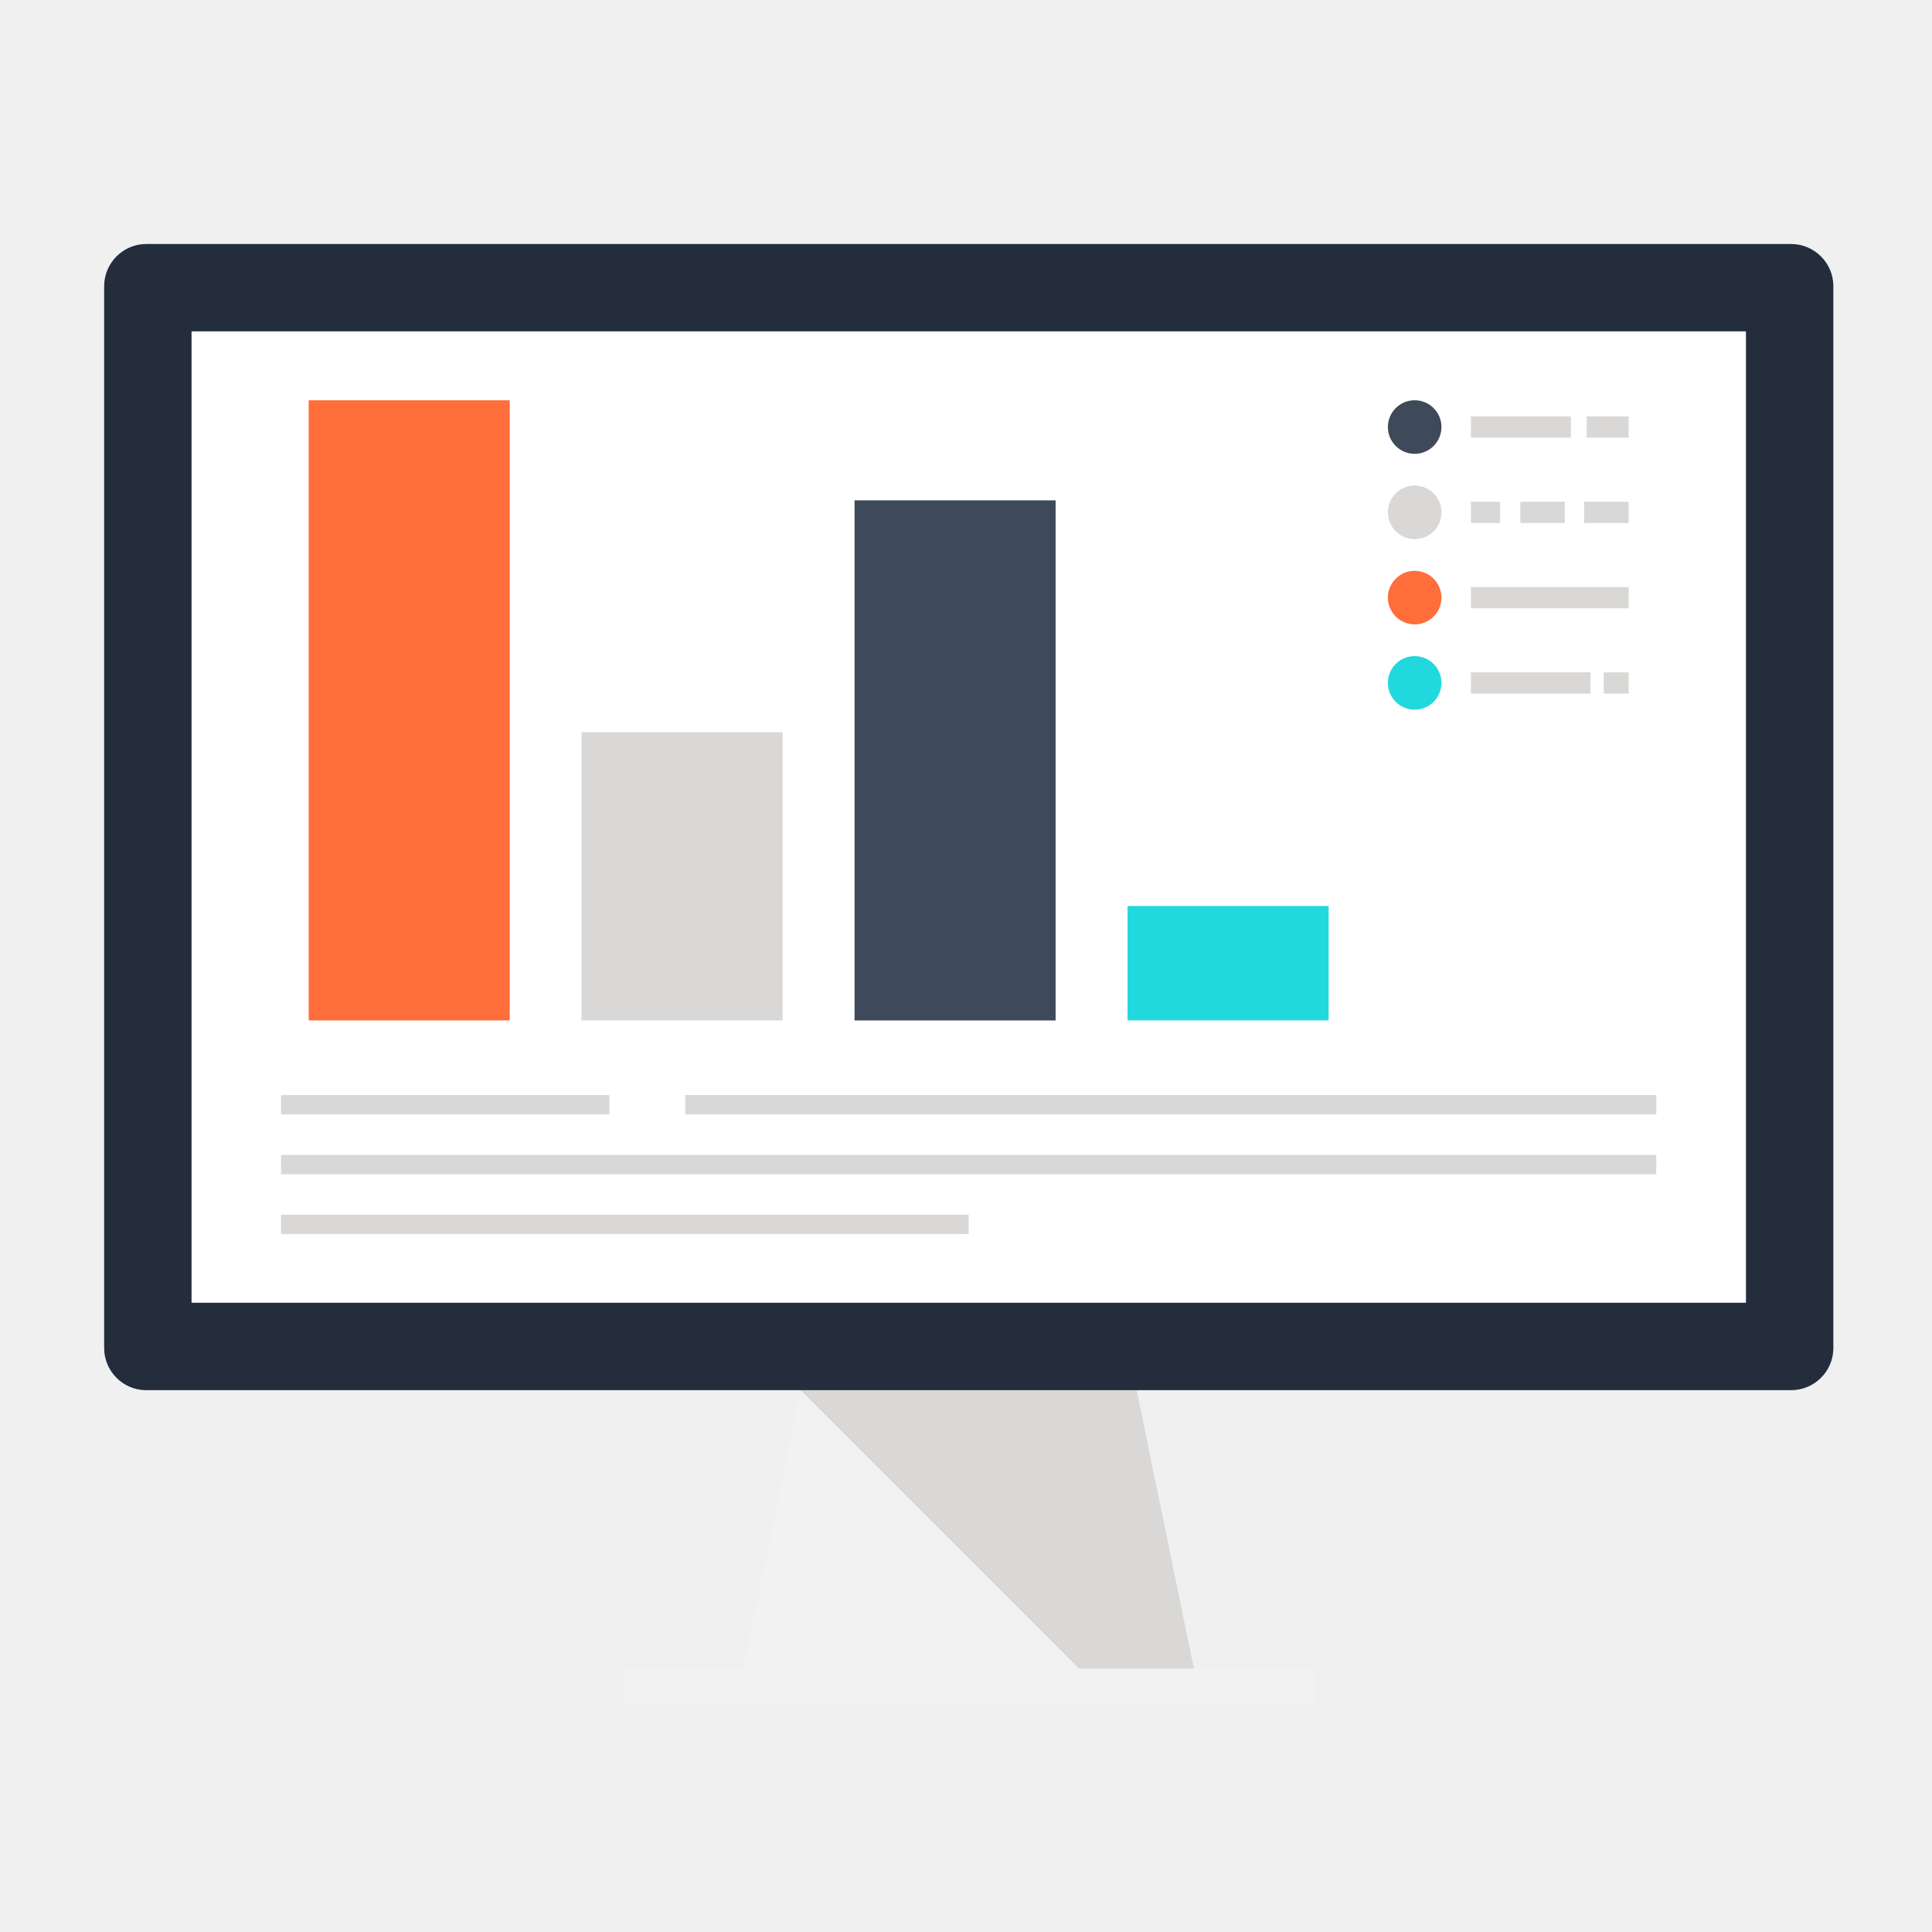
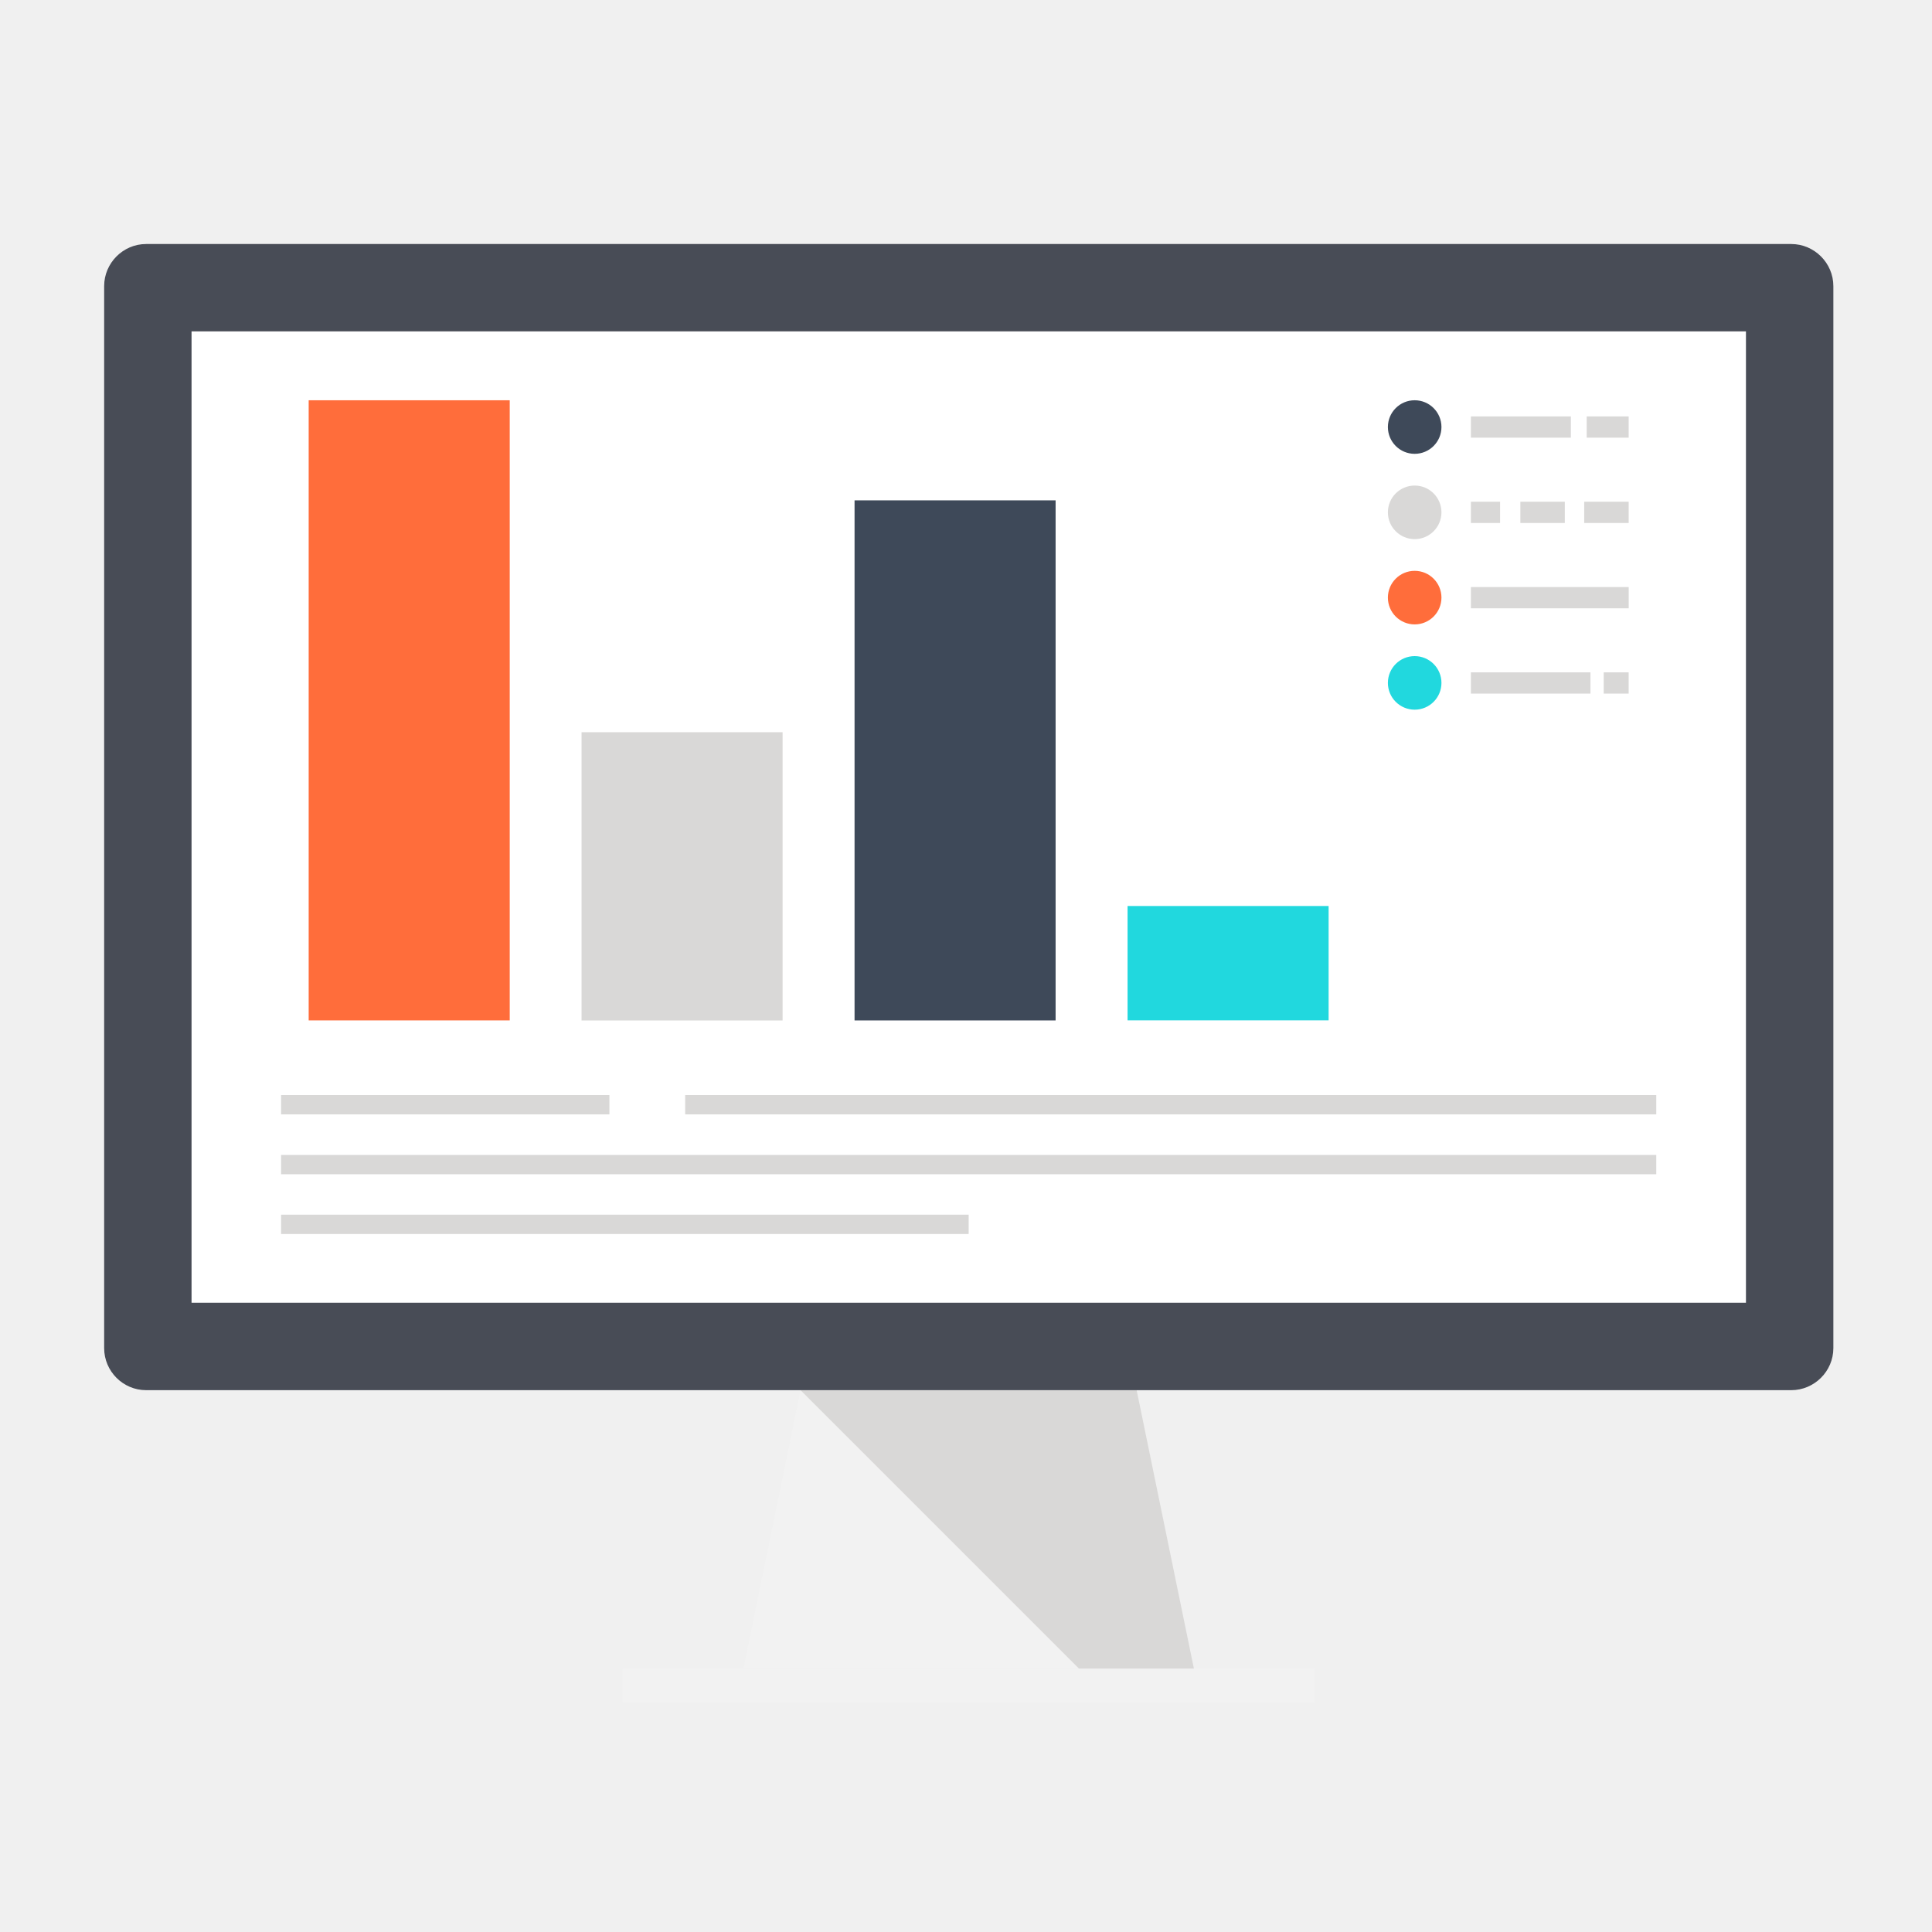
<svg xmlns="http://www.w3.org/2000/svg" version="1.1" id="Layer_1" x="0px" y="0px" viewBox="16 -12 324 324" style="enable-background:new 0 0 356.923 356.923; background: rgba(0,0,0,0.05)" xml:space="preserve">
  <polygon style="fill:#F2F2F2;" points="216.226,267.847 140.665,267.847 150.252,221.135 206.619,221.135 " />
  <polygon style="fill:#D9D8D7;" points="216.226,267.847 206.619,221.135 150.252,221.135 196.965,267.847 " />
  <rect x="120.443" y="267.84" style="fill:#F2F2F2;" width="116.012" height="5.652" />
-   <path style="fill:#242D3C;" d="M40.505,28.923c-3.867,0-7.038,3.188-7.038,7.057v178.102c0,3.882,3.17,7.052,7.038,7.052h275.887  c3.879,0,7.065-3.17,7.065-7.052V35.98c0-3.87-3.185-7.057-7.065-7.057H40.505z" />
+   <path style="fill:#484c56;" d="M40.505,28.923c-3.867,0-7.038,3.188-7.038,7.057v178.102c0,3.882,3.17,7.052,7.038,7.052h275.887  c3.879,0,7.065-3.17,7.065-7.052V35.98c0-3.87-3.185-7.057-7.065-7.057H40.505z" />
  <rect x="48.123" y="43.569" style="fill:#FFFFFF;" width="260.677" height="162.905" />
  <g>
    <rect x="130.905" y="171.643" style="fill:#D9D8D7;" width="162.855" height="3.239" />
    <rect x="63.138" y="171.643" style="fill:#D9D8D7;" width="55.06" height="3.239" />
    <rect x="63.138" y="181.686" style="fill:#D9D8D7;" width="230.622" height="3.239" />
    <rect x="63.138" y="191.705" style="fill:#D9D8D7;" width="115.308" height="3.239" />
  </g>
  <rect x="67.766" y="55.126" style="fill:#FF6D3B;" width="33.716" height="104" />
  <rect x="113.526" y="110.794" style="fill:#D9D8D7;" width="33.716" height="48.342" />
  <rect x="159.311" y="71.911" style="fill:#3E4959;" width="33.716" height="87.22" />
  <rect x="205.095" y="139.938" style="fill:#21D8DE;" width="33.716" height="19.18" />
  <g>
    <rect x="262.671" y="57.831" style="fill:#D9D8D7;" width="16.768" height="3.567" />
    <rect x="282.092" y="57.831" style="fill:#D9D8D7;" width="7.038" height="3.567" />
    <rect x="262.671" y="86.449" style="fill:#D9D8D7;" width="26.466" height="3.567" />
    <rect x="284.948" y="100.751" style="fill:#D9D8D7;" width="4.18" height="3.569" />
    <rect x="262.671" y="100.751" style="fill:#D9D8D7;" width="20.052" height="3.569" />
    <rect x="262.671" y="72.14" style="fill:#D9D8D7;" width="4.898" height="3.567" />
    <rect x="270.966" y="72.14" style="fill:#D9D8D7;" width="7.458" height="3.567" />
    <rect x="281.674" y="72.14" style="fill:#D9D8D7;" width="7.458" height="3.567" />
  </g>
  <circle style="fill:#3E4959;" cx="253.243" cy="59.616" r="4.492" />
  <circle style="fill:#D9D8D7;" cx="253.243" cy="73.92" r="4.492" />
  <circle style="fill:#FF6D3B;" cx="253.243" cy="88.222" r="4.492" />
  <circle style="fill:#21D8DE;" cx="253.243" cy="102.523" r="4.492" />
  <g>
</g>
  <g>
</g>
  <g>
</g>
  <g>
</g>
  <g>
</g>
  <g>
</g>
  <g>
</g>
  <g>
</g>
  <g>
</g>
  <g>
</g>
  <g>
</g>
  <g>
</g>
  <g>
</g>
  <g>
</g>
  <g>
</g>
</svg>
